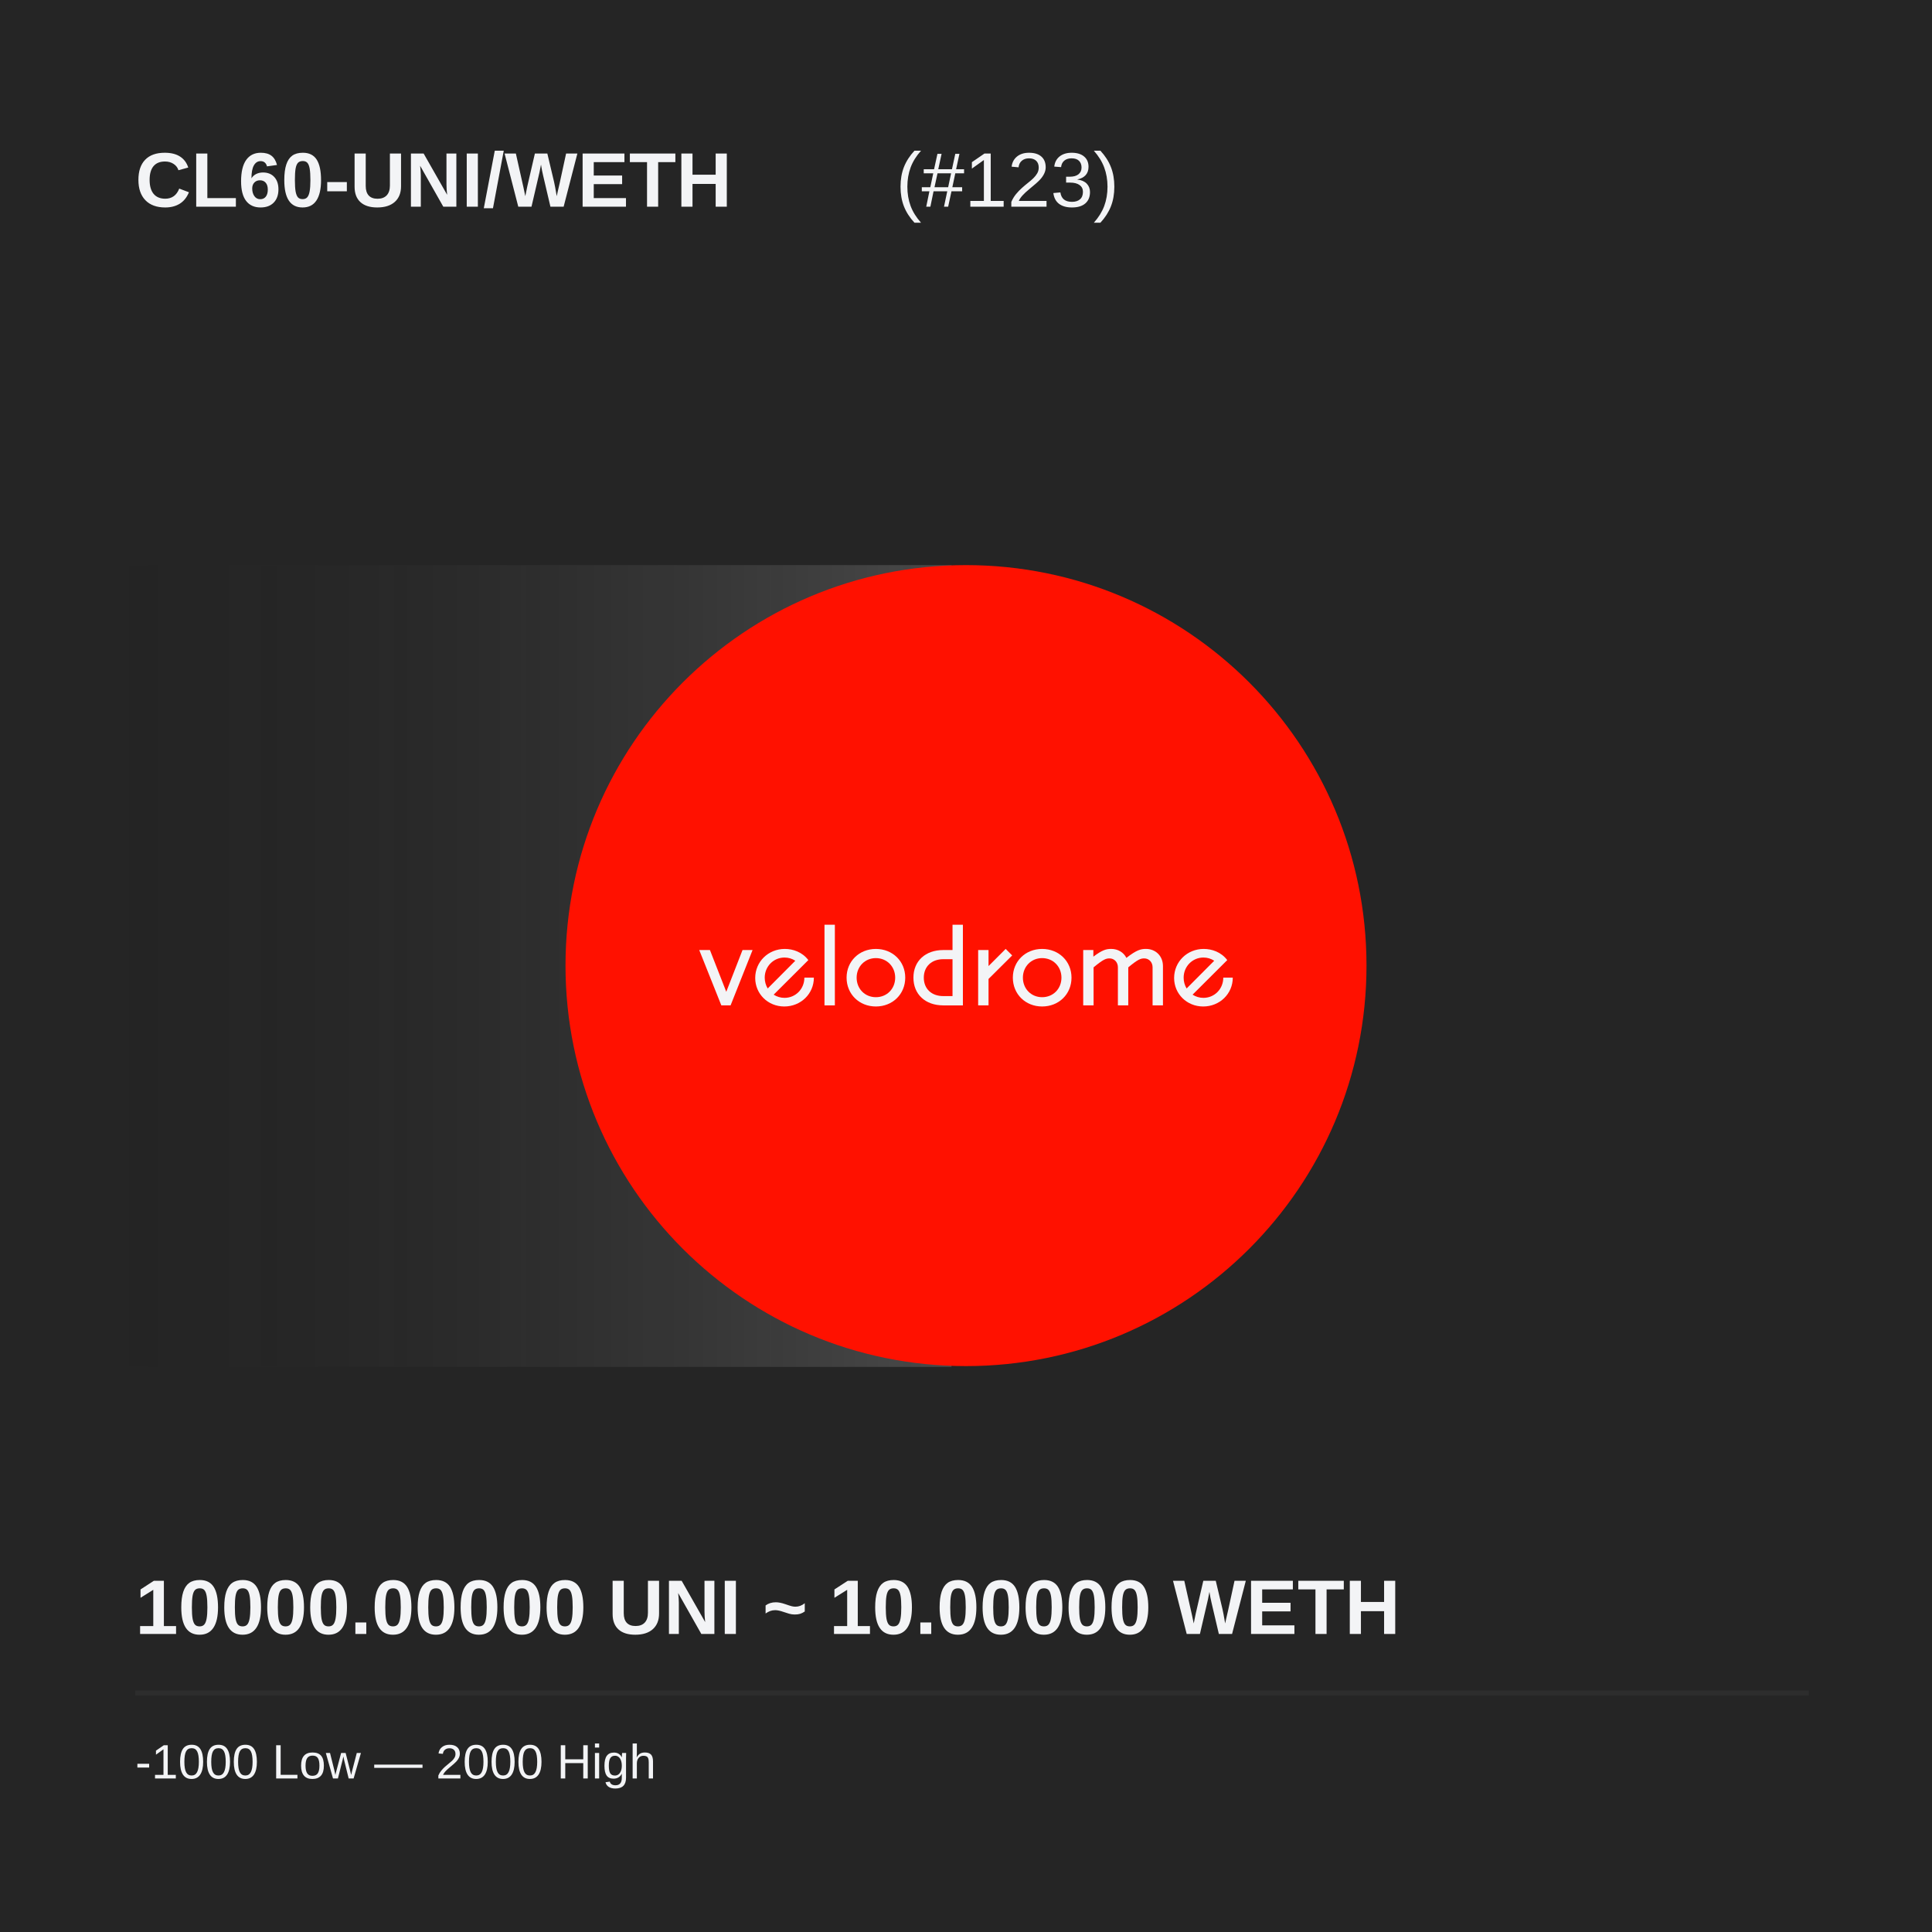
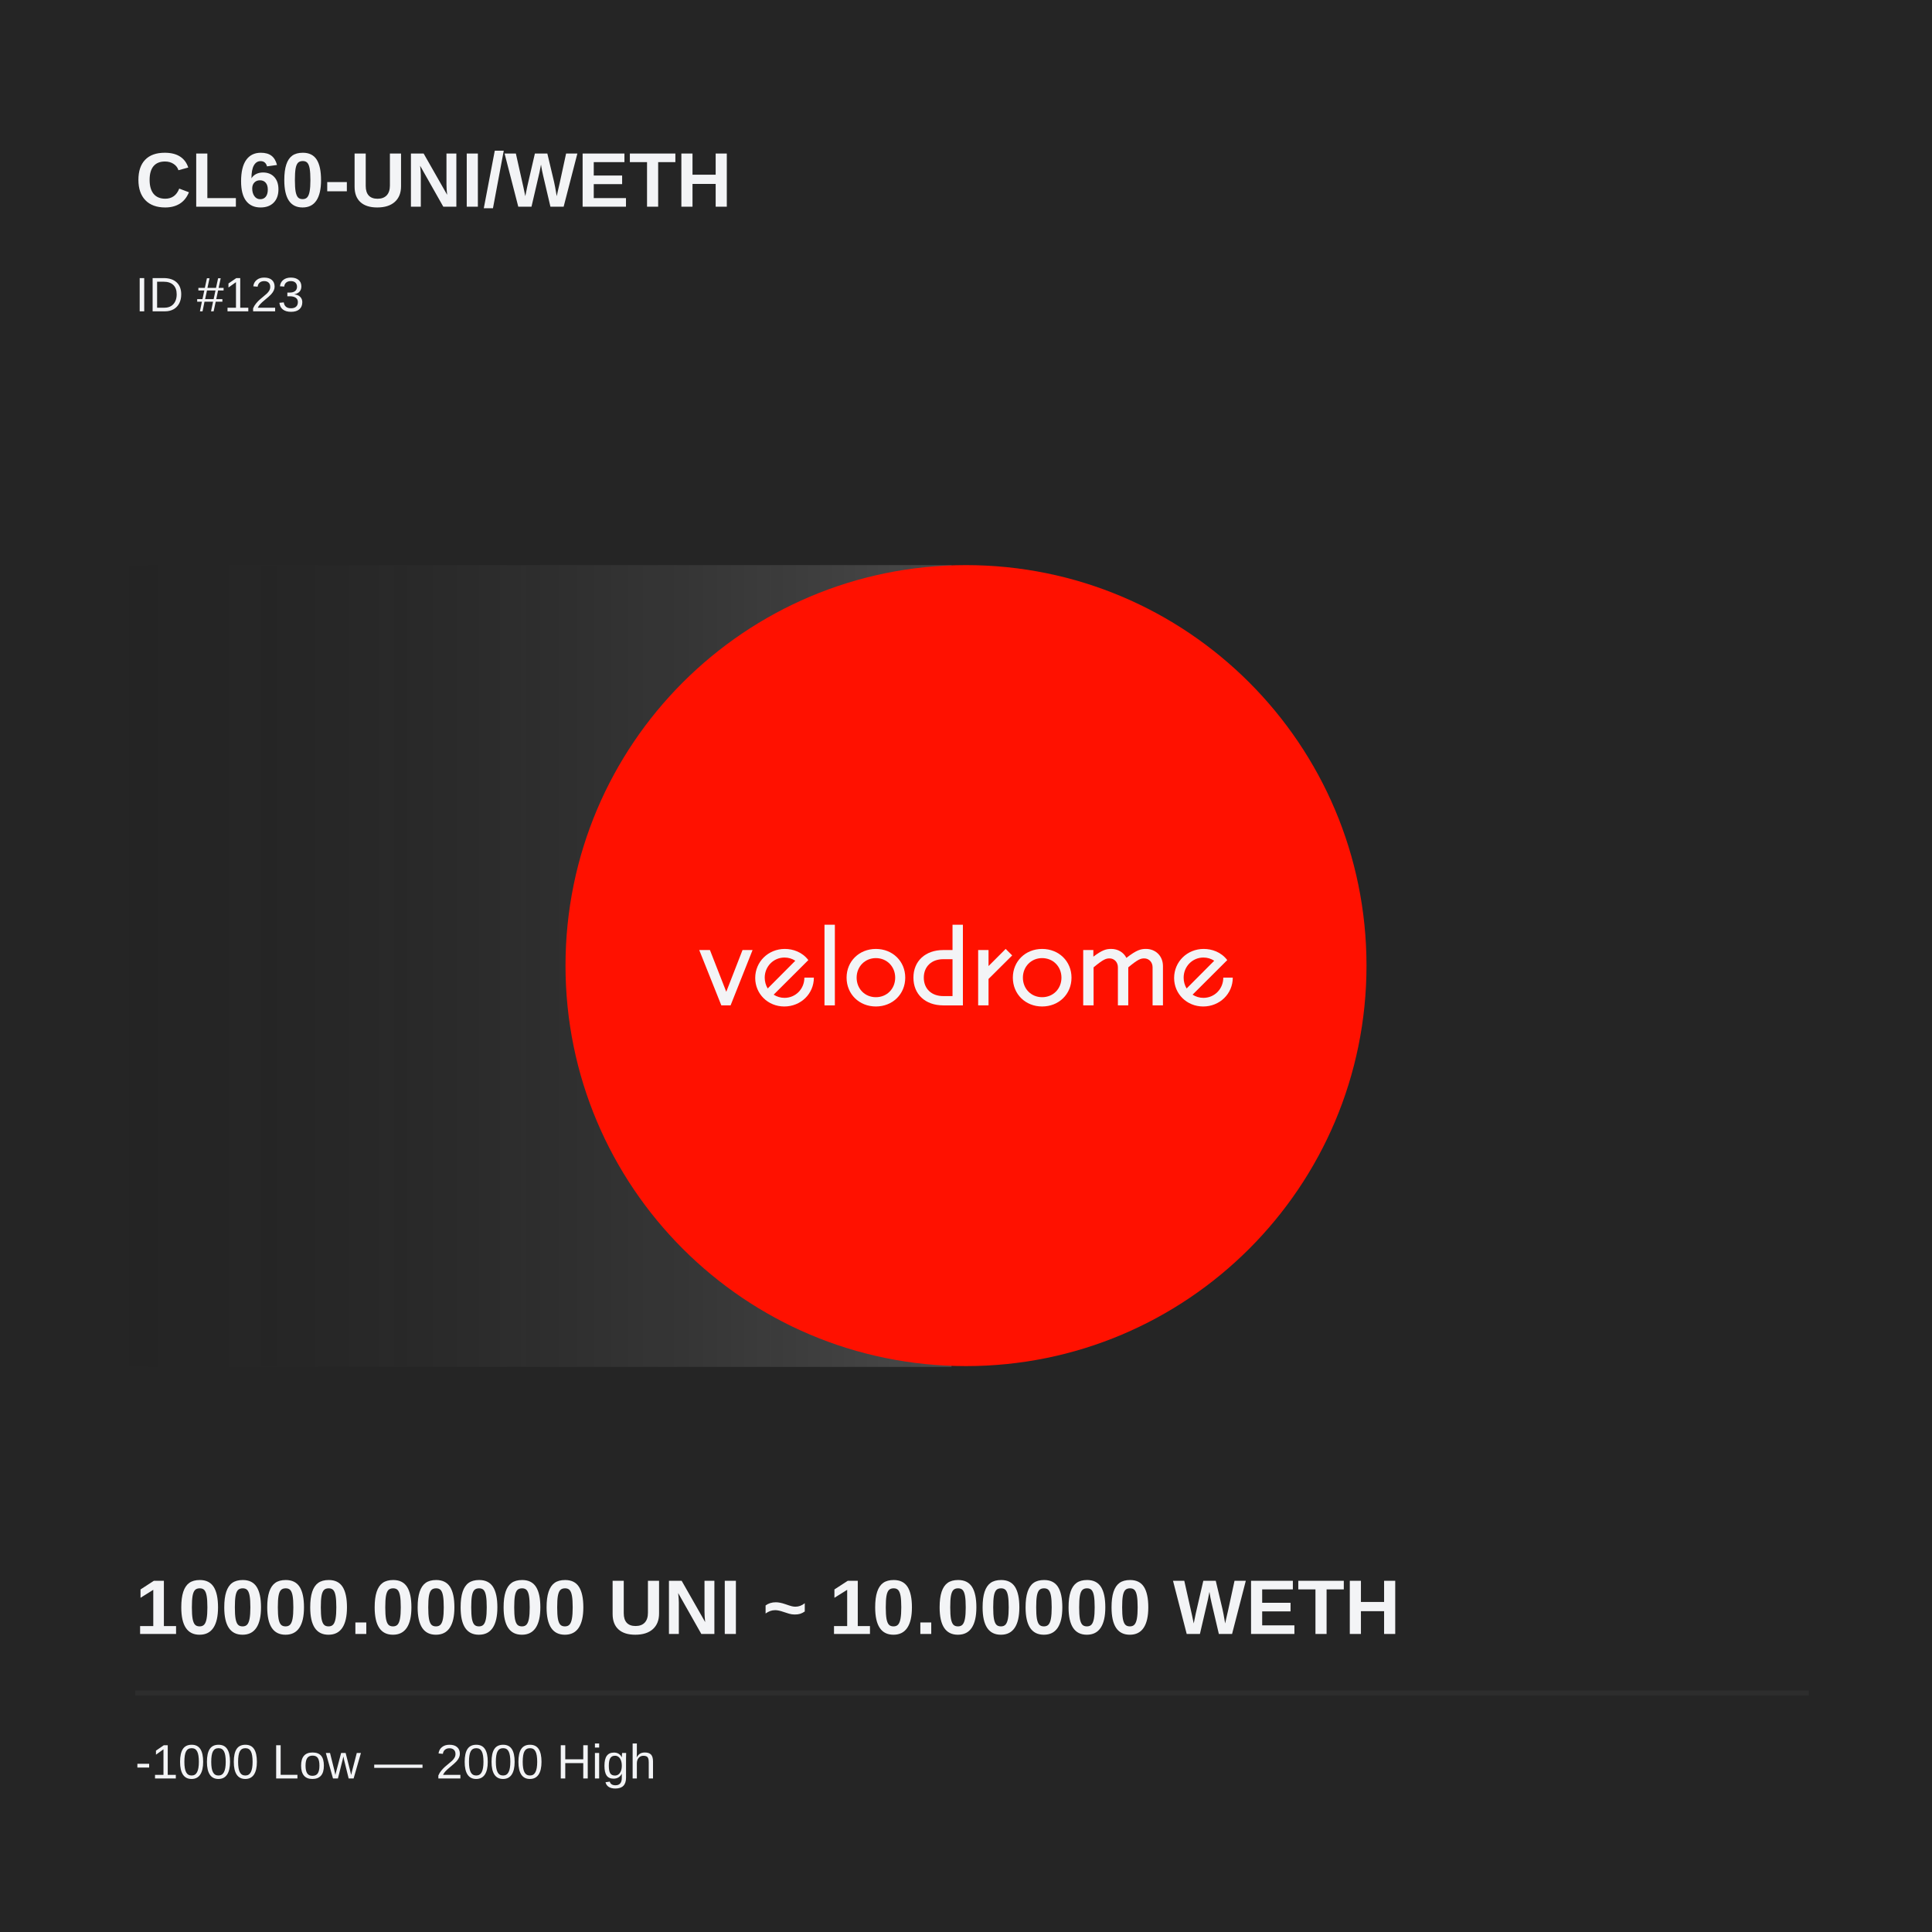
<svg xmlns="http://www.w3.org/2000/svg" width="800" height="800" viewBox="0 0 800 800" fill="none">
  <g id="NFT Velo" clip-path="url(#clip0_1098_756)">
    <rect width="800" height="800" fill="#171F2D" />
    <rect id="Rectangle 176" width="800" height="800" fill="#252525" />
    <g id="shadow">
      <g id="Group 465">
        <path id="Rectangle 173" d="M394 234L394 566L-8.68543e-05 566L-9.15527e-05 234L394 234Z" fill="url(#paint0_linear_1098_756)" />
      </g>
    </g>
-     <g id="CL60-UNI/WETH(#123)">
-       <text fill="#F3F4F6" xml:space="preserve" style="white-space: pre" font-family="Arial" font-size="32" letter-spacing="0em">
-         <tspan x="370.906" y="85.594">(#123)</tspan>
-       </text>
+     <g id="CL60-UNI/WETHID #123">
      <text fill="#F3F4F6" xml:space="preserve" style="white-space: pre" font-family="Arial" font-size="32" font-weight="bold" letter-spacing="0em">
        <tspan x="56" y="85.594">CL60-UNI/WETH</tspan>
      </text>
    </g>
+     <text id="ID #1223" fill="#F3F4F6" xml:space="preserve" style="white-space: pre" font-family="Arial" font-size="20" letter-spacing="0em">
+       <tspan x="56" y="128.913">ID #123</tspan>
+     </text>
    <circle id="circle" cx="400" cy="399.837" r="165.837" fill="#FF1100" />
    <g id="velo">
      <g id="Group">
        <path id="Vector" d="M293.965 393.384L300.734 410.678L307.462 393.384H311.625L302.524 416.3H298.685L289.534 393.384H293.965V393.384Z" fill="#F3F4F6" />
        <path id="Vector_2" d="M320.36 411.869C321.642 412.693 323.199 413.193 324.84 413.193C329.461 413.193 333.075 409.488 333.075 404.824H337.006C337.006 411.502 331.61 416.764 324.749 416.764C317.979 416.764 312.717 411.552 312.717 404.965C312.717 398.238 318.113 392.933 324.974 392.933C328.362 392.933 332.202 394.215 334.716 397.554L320.36 411.869ZM317.887 409.304L329.32 397.822C327.996 396.956 326.482 396.498 324.84 396.498C320.268 396.498 316.655 400.203 316.655 404.824C316.655 406.473 317.113 408.022 317.887 409.304Z" fill="#F3F4F6" />
        <path id="Vector_3" d="M341.402 382.909H345.699V416.306H341.402V382.909V382.909Z" fill="#F3F4F6" />
        <path id="Vector_4" d="M350.552 404.824C350.552 398.055 355.765 392.933 362.676 392.933C369.628 392.933 374.841 398.055 374.841 404.824C374.841 411.643 369.628 416.764 362.676 416.764C355.765 416.764 350.552 411.636 350.552 404.824ZM362.676 412.918C367.247 412.918 370.678 409.438 370.678 404.824C370.678 400.252 367.247 396.73 362.676 396.73C358.146 396.73 354.715 400.252 354.715 404.824C354.715 409.445 358.146 412.918 362.676 412.918Z" fill="#F3F4F6" />
        <path id="Vector_5" d="M390.578 416.307C383.168 416.307 378.229 411.735 378.229 404.824C378.229 397.963 383.168 393.391 390.578 393.391H394.417V382.916H398.715V416.314H390.578V416.307ZM390.578 412.46H394.417V397.181H390.578C385.732 397.181 382.527 400.245 382.527 404.817C382.527 409.445 385.725 412.46 390.578 412.46Z" fill="#F3F4F6" />
        <path id="Vector_6" d="M405.033 393.384H409.33V400.02L416.424 392.926L419.122 395.624L409.33 405.366V416.299H405.033V393.384Z" fill="#F3F4F6" />
        <path id="Vector_7" d="M419.397 404.824C419.397 398.055 424.61 392.933 431.52 392.933C438.473 392.933 443.686 398.055 443.686 404.824C443.686 411.643 438.473 416.764 431.52 416.764C424.61 416.764 419.397 411.636 419.397 404.824ZM431.52 412.918C436.092 412.918 439.523 409.438 439.523 404.824C439.523 400.252 436.092 396.73 431.52 396.73C426.991 396.73 423.56 400.252 423.56 404.824C423.56 409.445 426.991 412.918 431.52 412.918Z" fill="#F3F4F6" />
        <path id="Vector_8" d="M448.532 393.384H452.738V396.131C456.443 393.342 458.042 392.926 460.148 392.926C462.896 392.926 465.27 394.342 466.418 396.631C470.623 393.384 472.321 392.926 474.512 392.926C478.443 392.926 481.556 395.765 481.556 400.062V416.299H477.259V400.52C477.259 398.414 475.752 396.857 473.829 396.857C472.363 396.857 471.264 397.174 467.193 400.562V416.299H462.896V400.52C462.896 398.414 461.388 396.857 459.465 396.857C458 396.857 456.901 397.174 452.829 400.562V416.299H448.532V393.384V393.384Z" fill="#F3F4F6" />
        <path id="Vector_9" d="M493.821 411.869C495.103 412.693 496.659 413.193 498.301 413.193C502.922 413.193 506.536 409.488 506.536 404.824H510.466C510.466 411.502 505.07 416.764 498.209 416.764C491.44 416.764 486.177 411.552 486.177 404.965C486.177 398.238 491.573 392.933 498.435 392.933C501.823 392.933 505.662 394.215 508.177 397.554L493.821 411.869ZM491.355 409.304L502.788 397.822C501.464 396.956 499.949 396.498 498.308 396.498C493.736 396.498 490.122 400.203 490.122 404.824C490.115 406.473 490.573 408.022 491.355 409.304Z" fill="#F3F4F6" />
      </g>
    </g>
    <text id="10000.00000 UNI ~ 10.00000 WETH" fill="#F3F4F6" xml:space="preserve" style="white-space: pre" font-family="Arial" font-size="32" font-weight="bold" letter-spacing="0em">
      <tspan x="56" y="676.594">10000.00000 UNI ~ 10.00000 WETH</tspan>
    </text>
    <rect id="line" opacity="0.05" x="56" y="700" width="693" height="2" fill="#D9D9D9" />
    <text id="-1000 Low â 2000 High " fill="#F3F4F6" xml:space="preserve" style="white-space: pre" font-family="Arial" font-size="20" letter-spacing="0em">
      <tspan x="56" y="736.434">-1000 Low — 2000 High </tspan>
    </text>
  </g>
  <defs>
    <linearGradient id="paint0_linear_1098_756" x1="491" y1="566" x2="26.21" y2="566" gradientUnits="userSpaceOnUse">
      <stop offset="0.142" stop-color="white" stop-opacity="0.2" />
      <stop offset="1" stop-opacity="0" />
    </linearGradient>
    <clipPath id="clip0_1098_756">
      <rect width="800" height="800" fill="white" />
    </clipPath>
  </defs>
</svg>
